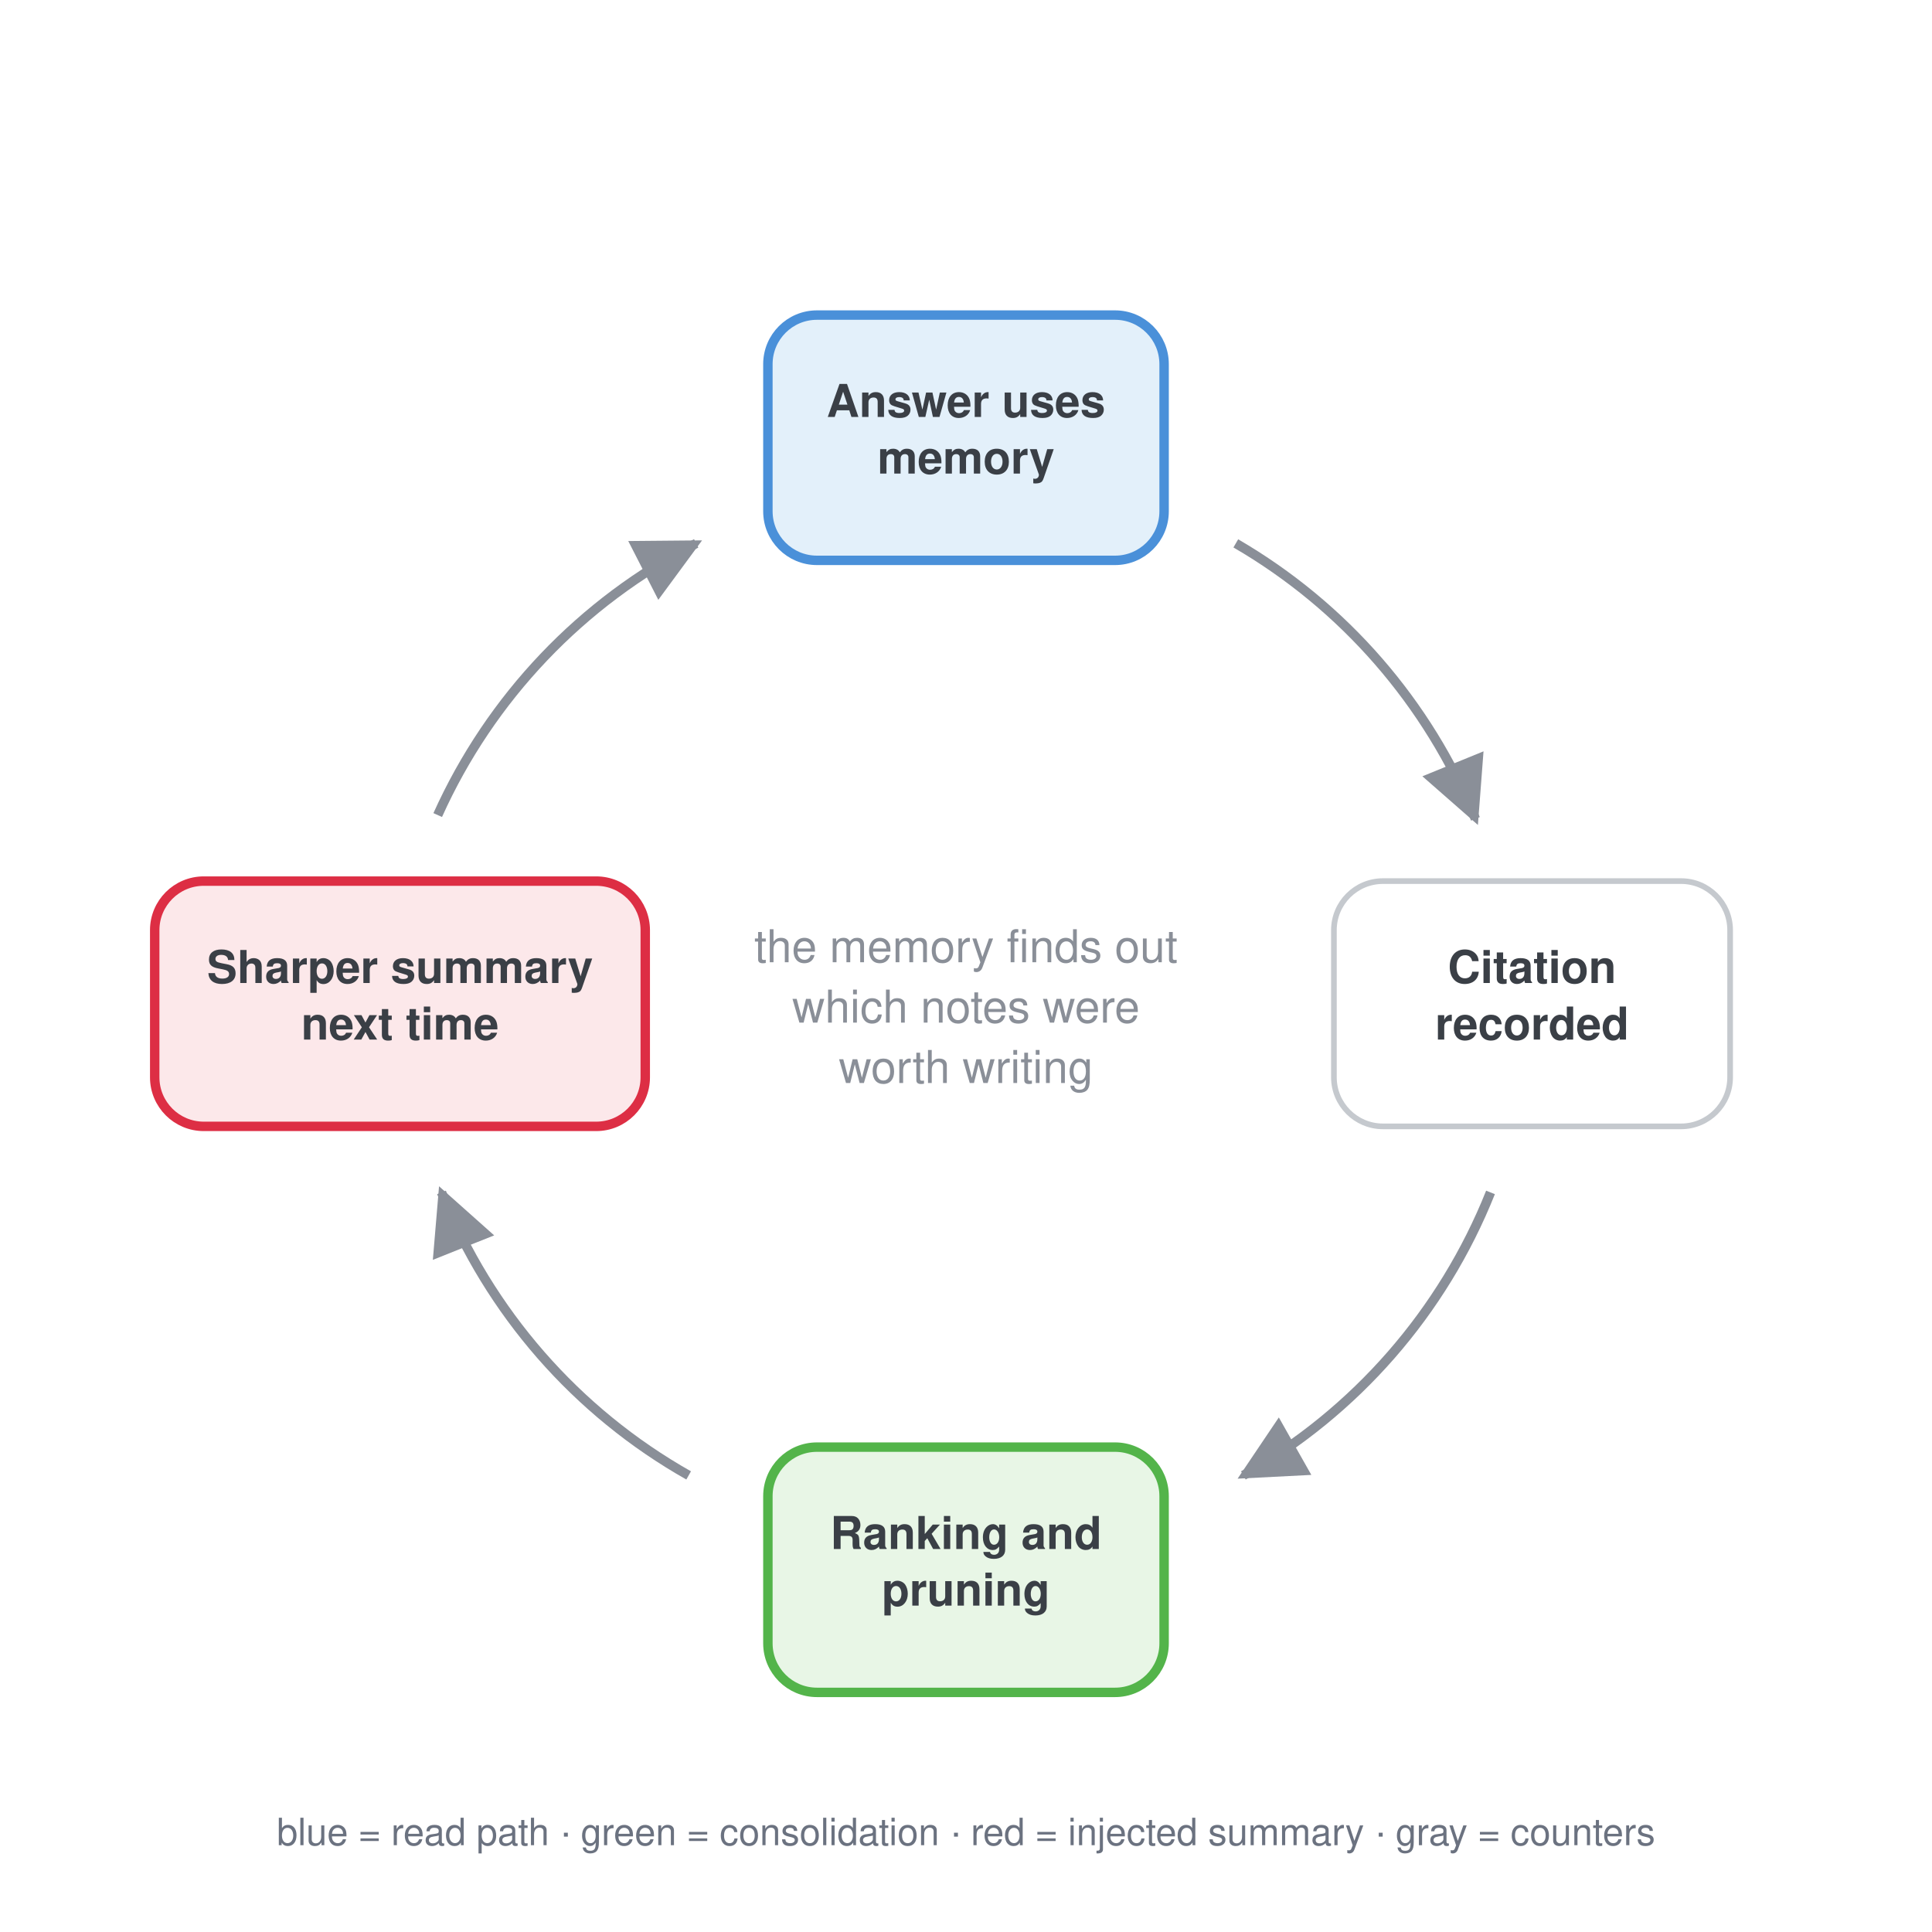
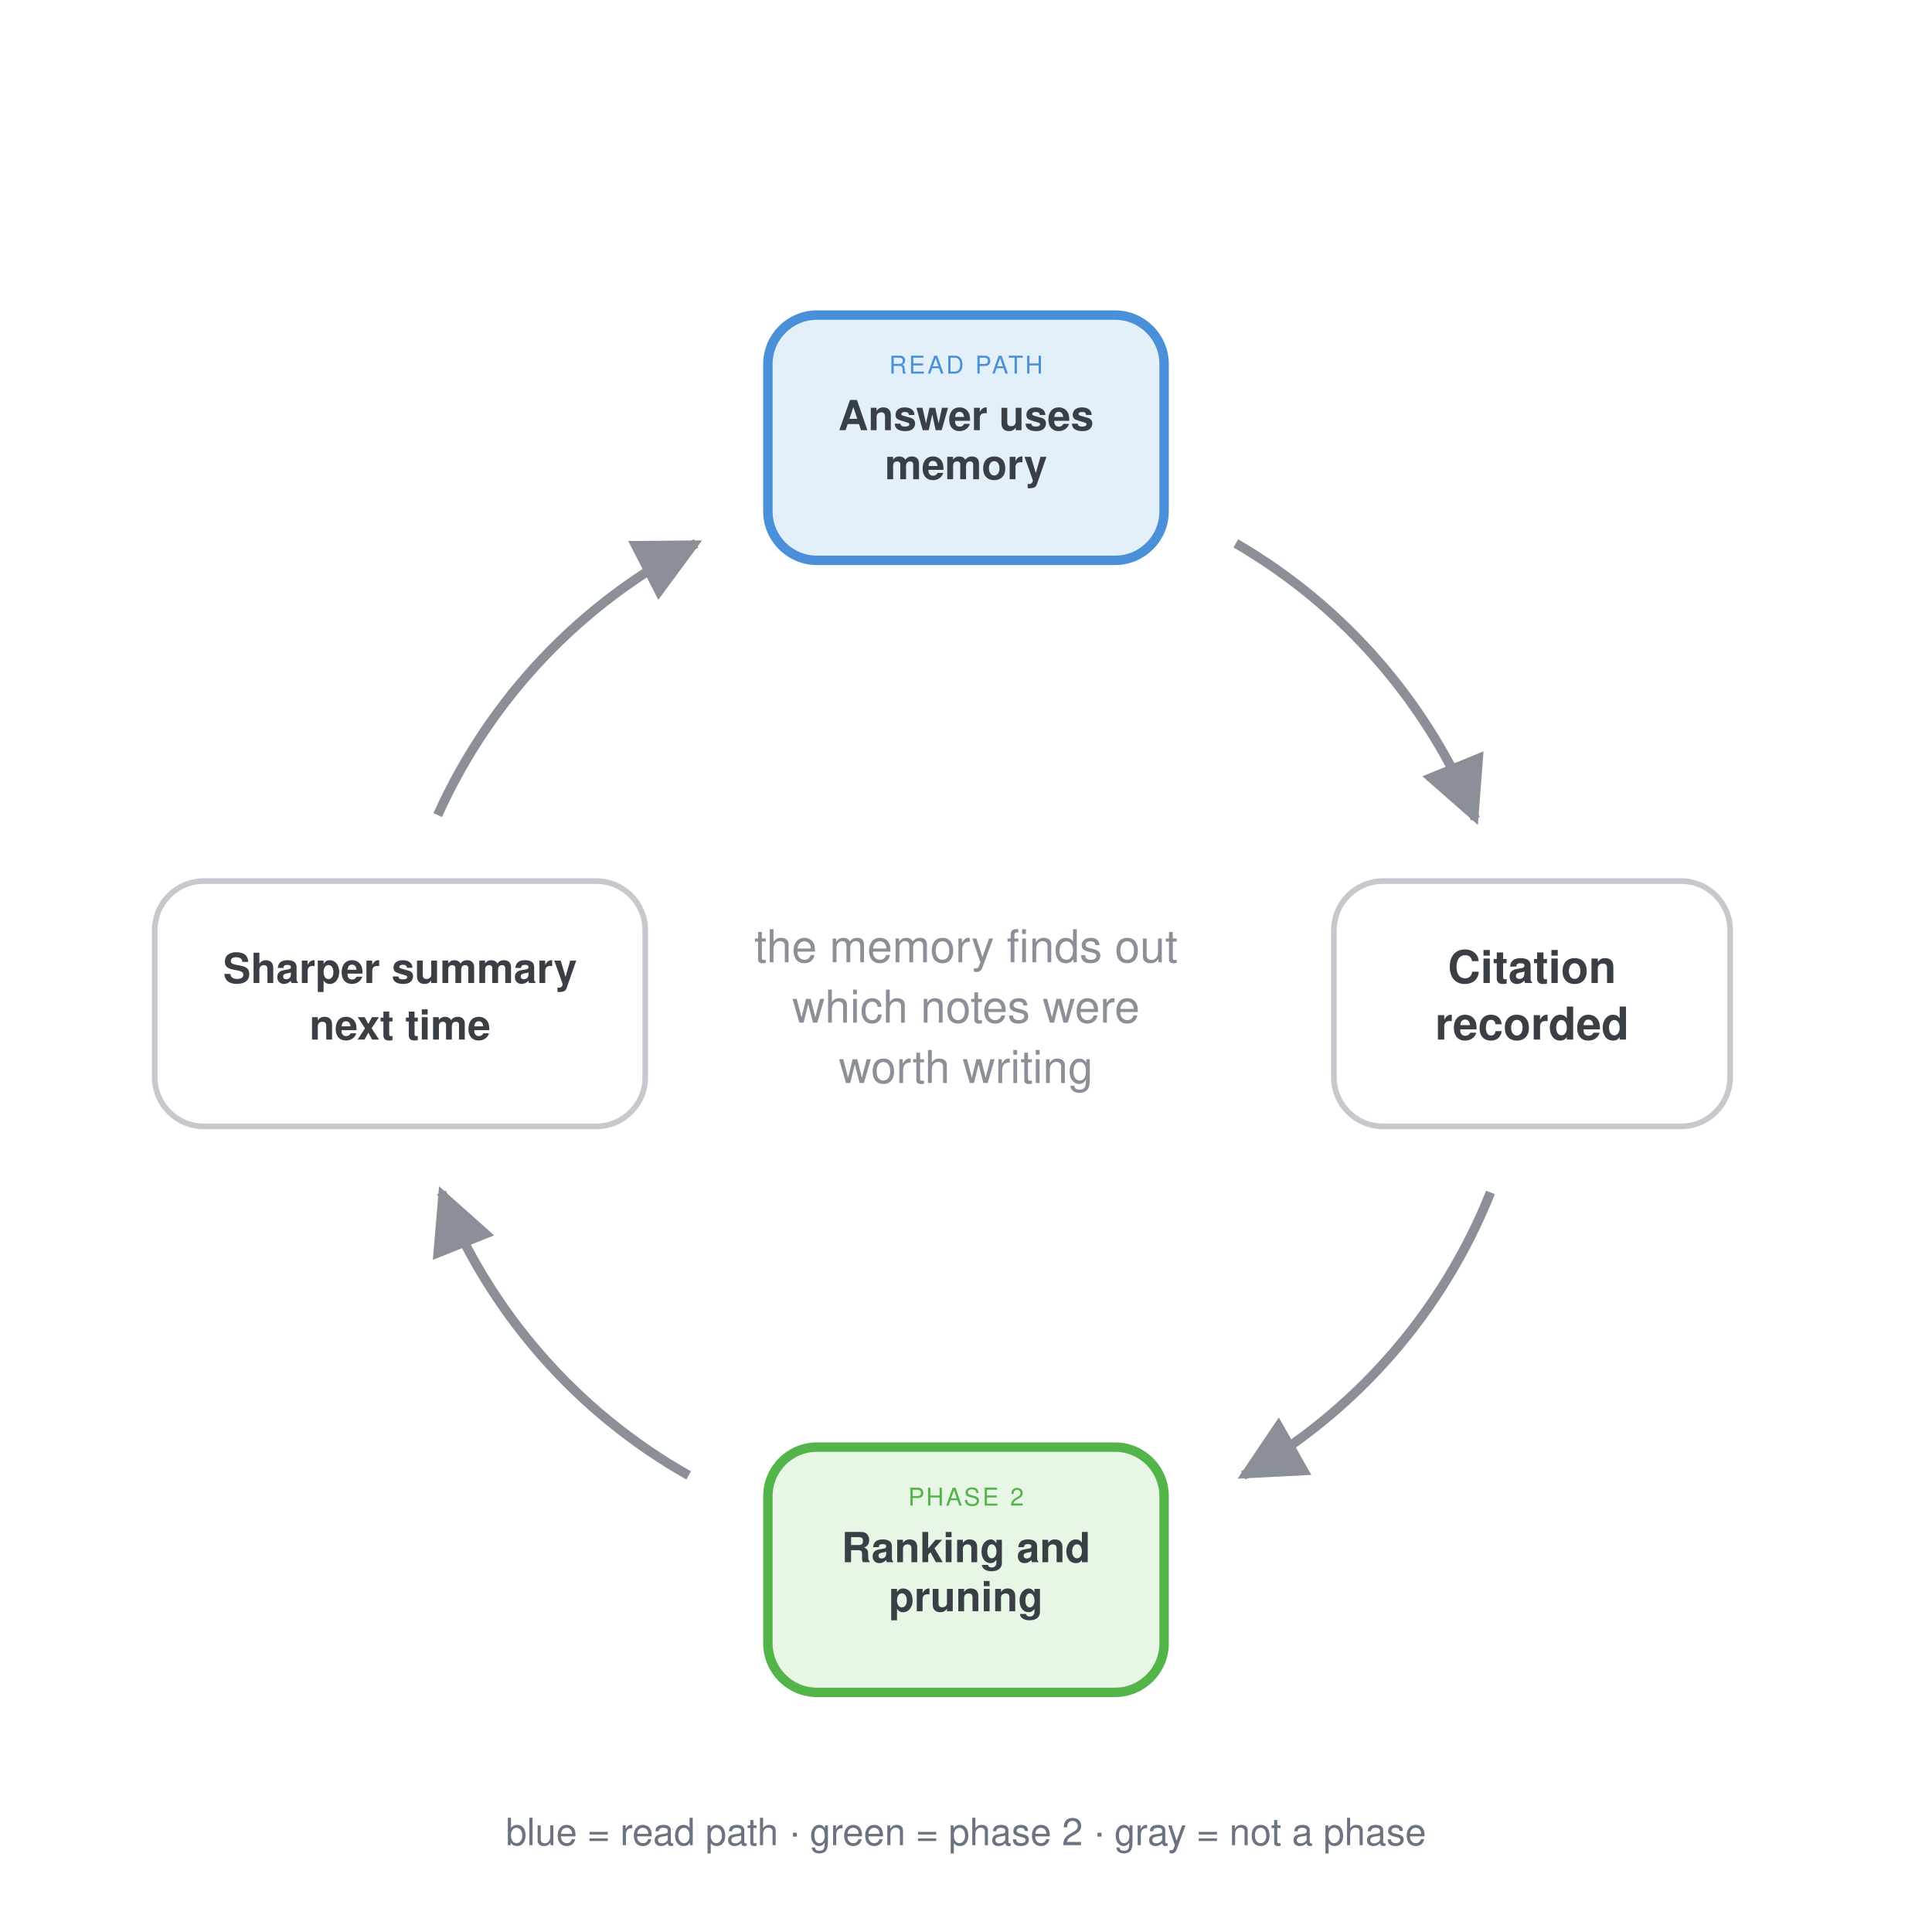
<svg xmlns="http://www.w3.org/2000/svg" width="1024" height="1024" viewBox="0 0 1024 1024" font-family="Helvetica, Arial, sans-serif">
  <defs>
    <marker id="looparrow" viewBox="0 0 10 10" refX="9" refY="5" markerWidth="7" markerHeight="7" orient="auto-start-reverse">
      <path d="M 0 0 L 10 5 L 0 10 z" fill="#8a8f98" />
    </marker>
  </defs>
  <rect width="1024" height="1024" fill="#ffffff" />
  <rect x="407" y="167" width="210" height="130" rx="26" fill="#E3F0FA" stroke="#4A90D9" stroke-width="5" />
-   <text x="512" y="221" text-anchor="middle" font-size="24" font-weight="bold" fill="#3a3f46">Answer uses</text>
-   <text x="512" y="251" text-anchor="middle" font-size="24" font-weight="bold" fill="#3a3f46">memory</text>
+   <text x="512" y="198" text-anchor="middle" font-size="13" letter-spacing="1.2" fill="#4A90D9">READ PATH</text>
+   <text x="512" y="228" text-anchor="middle" font-size="22" font-weight="bold" fill="#3a3f46">Answer uses</text>
+   <text x="512" y="254" text-anchor="middle" font-size="22" font-weight="bold" fill="#3a3f46">memory</text>
  <rect x="707" y="467" width="210" height="130" rx="26" fill="#ffffff" stroke="#c5c9ce" stroke-width="3" />
  <text x="812" y="521" text-anchor="middle" font-size="24" font-weight="bold" fill="#3a3f46">Citation</text>
  <text x="812" y="551" text-anchor="middle" font-size="24" font-weight="bold" fill="#3a3f46">recorded</text>
  <rect x="407" y="767" width="210" height="130" rx="26" fill="#E8F6E6" stroke="#53B44A" stroke-width="5" />
-   <text x="512" y="821" text-anchor="middle" font-size="24" font-weight="bold" fill="#3a3f46">Ranking and</text>
-   <text x="512" y="851" text-anchor="middle" font-size="24" font-weight="bold" fill="#3a3f46">pruning</text>
-   <rect x="82" y="467" width="260" height="130" rx="26" fill="#FCE8EA" stroke="#DD2E44" stroke-width="5" />
-   <text x="212" y="521" text-anchor="middle" font-size="24" font-weight="bold" fill="#3a3f46">Sharper summary</text>
-   <text x="212" y="551" text-anchor="middle" font-size="24" font-weight="bold" fill="#3a3f46">next time</text>
+   <text x="512" y="798" text-anchor="middle" font-size="13" letter-spacing="1.2" fill="#53B44A">PHASE 2</text>
+   <text x="512" y="828" text-anchor="middle" font-size="22" font-weight="bold" fill="#3a3f46">Ranking and</text>
+   <text x="512" y="854" text-anchor="middle" font-size="22" font-weight="bold" fill="#3a3f46">pruning</text>
+   <rect x="82" y="467" width="260" height="130" rx="26" fill="#ffffff" stroke="#c5c9ce" stroke-width="3" />
+   <text x="212" y="521" text-anchor="middle" font-size="22" font-weight="bold" fill="#3a3f46">Sharper summary</text>
+   <text x="212" y="551" text-anchor="middle" font-size="22" font-weight="bold" fill="#3a3f46">next time</text>
  <path d="M 655 288 A 300 300 0 0 1 782 434" fill="none" stroke="#8a8f98" stroke-width="5" marker-end="url(#looparrow)" />
  <path d="M 790 632 A 300 300 0 0 1 659 782" fill="none" stroke="#8a8f98" stroke-width="5" marker-end="url(#looparrow)" />
  <path d="M 365 782 A 300 300 0 0 1 234 632" fill="none" stroke="#8a8f98" stroke-width="5" marker-end="url(#looparrow)" />
  <path d="M 232 432 A 300 300 0 0 1 369 288" fill="none" stroke="#8a8f98" stroke-width="5" marker-end="url(#looparrow)" />
  <text x="512" y="510" text-anchor="middle" font-size="24" fill="#8a8f98">the memory finds out</text>
  <text x="512" y="542" text-anchor="middle" font-size="24" fill="#8a8f98">which notes were</text>
  <text x="512" y="574" text-anchor="middle" font-size="24" fill="#8a8f98">worth writing</text>
-   <text x="512" y="978" text-anchor="middle" font-size="20" fill="#6b7280">blue = read path · green = consolidation · red = injected summary · gray = counters</text>
+   <text x="512" y="978" text-anchor="middle" font-size="20" fill="#6b7280">blue = read path · green = phase 2 · gray = not a phase</text>
</svg>
